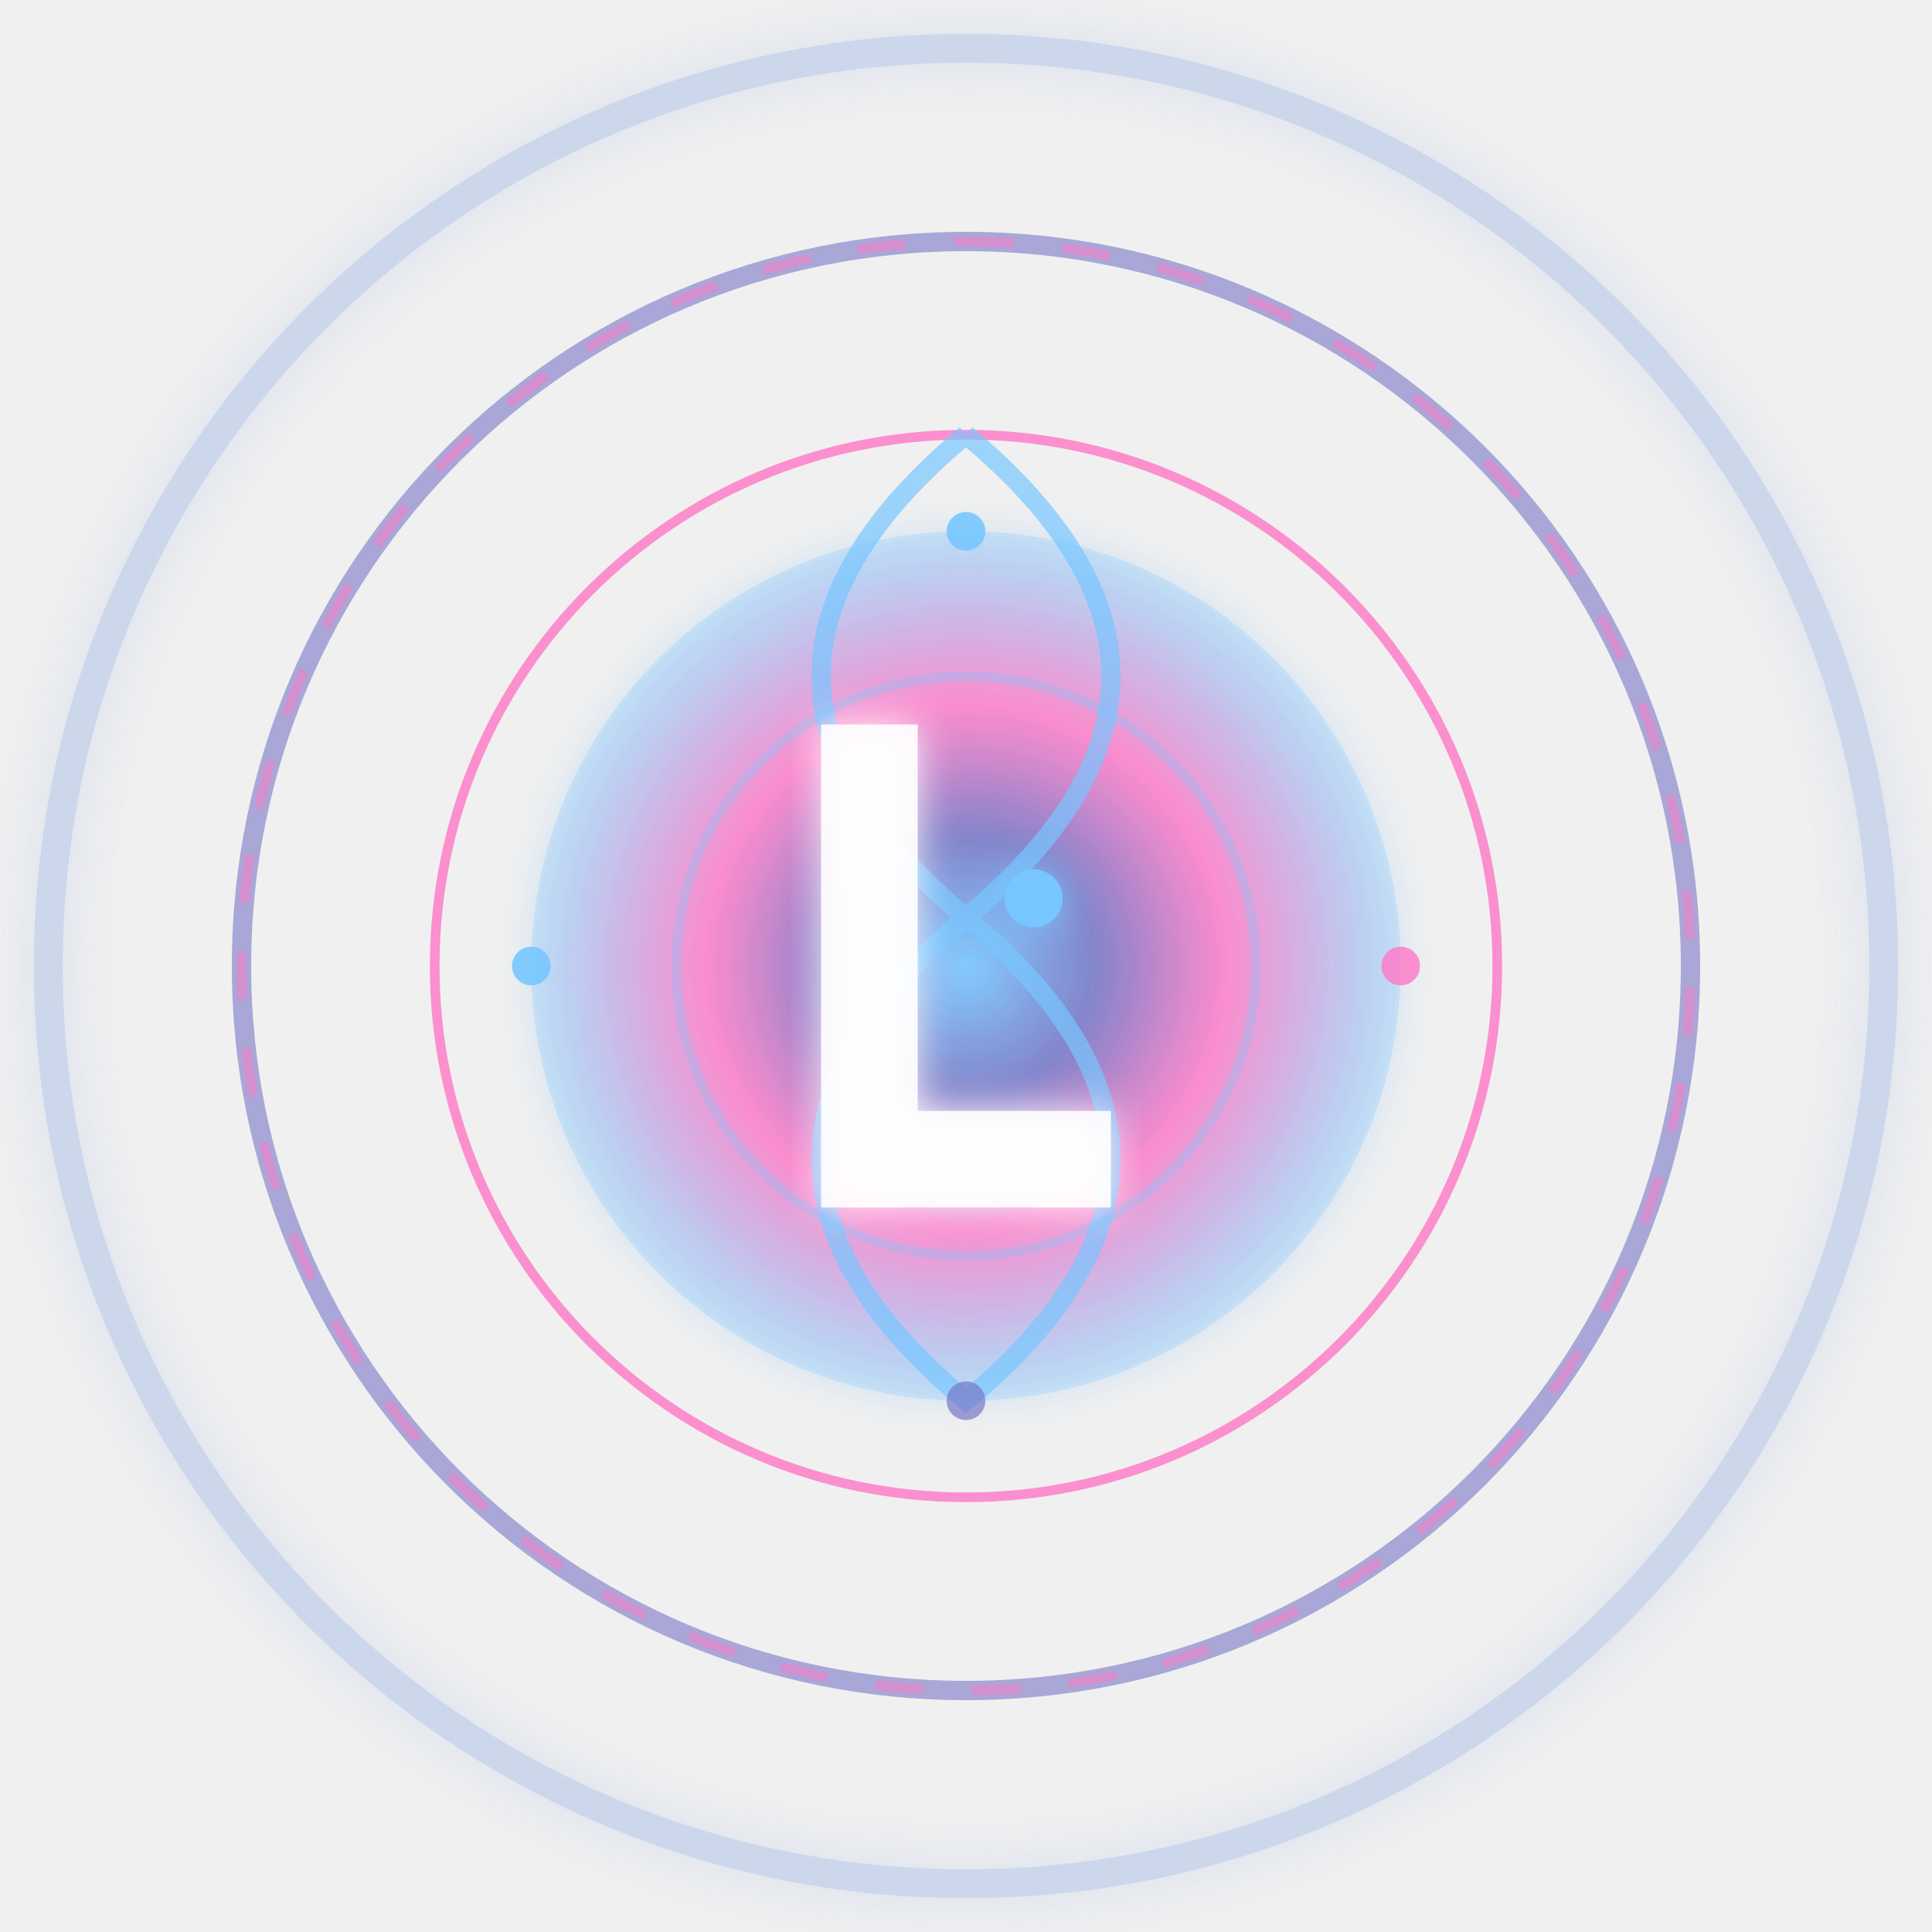
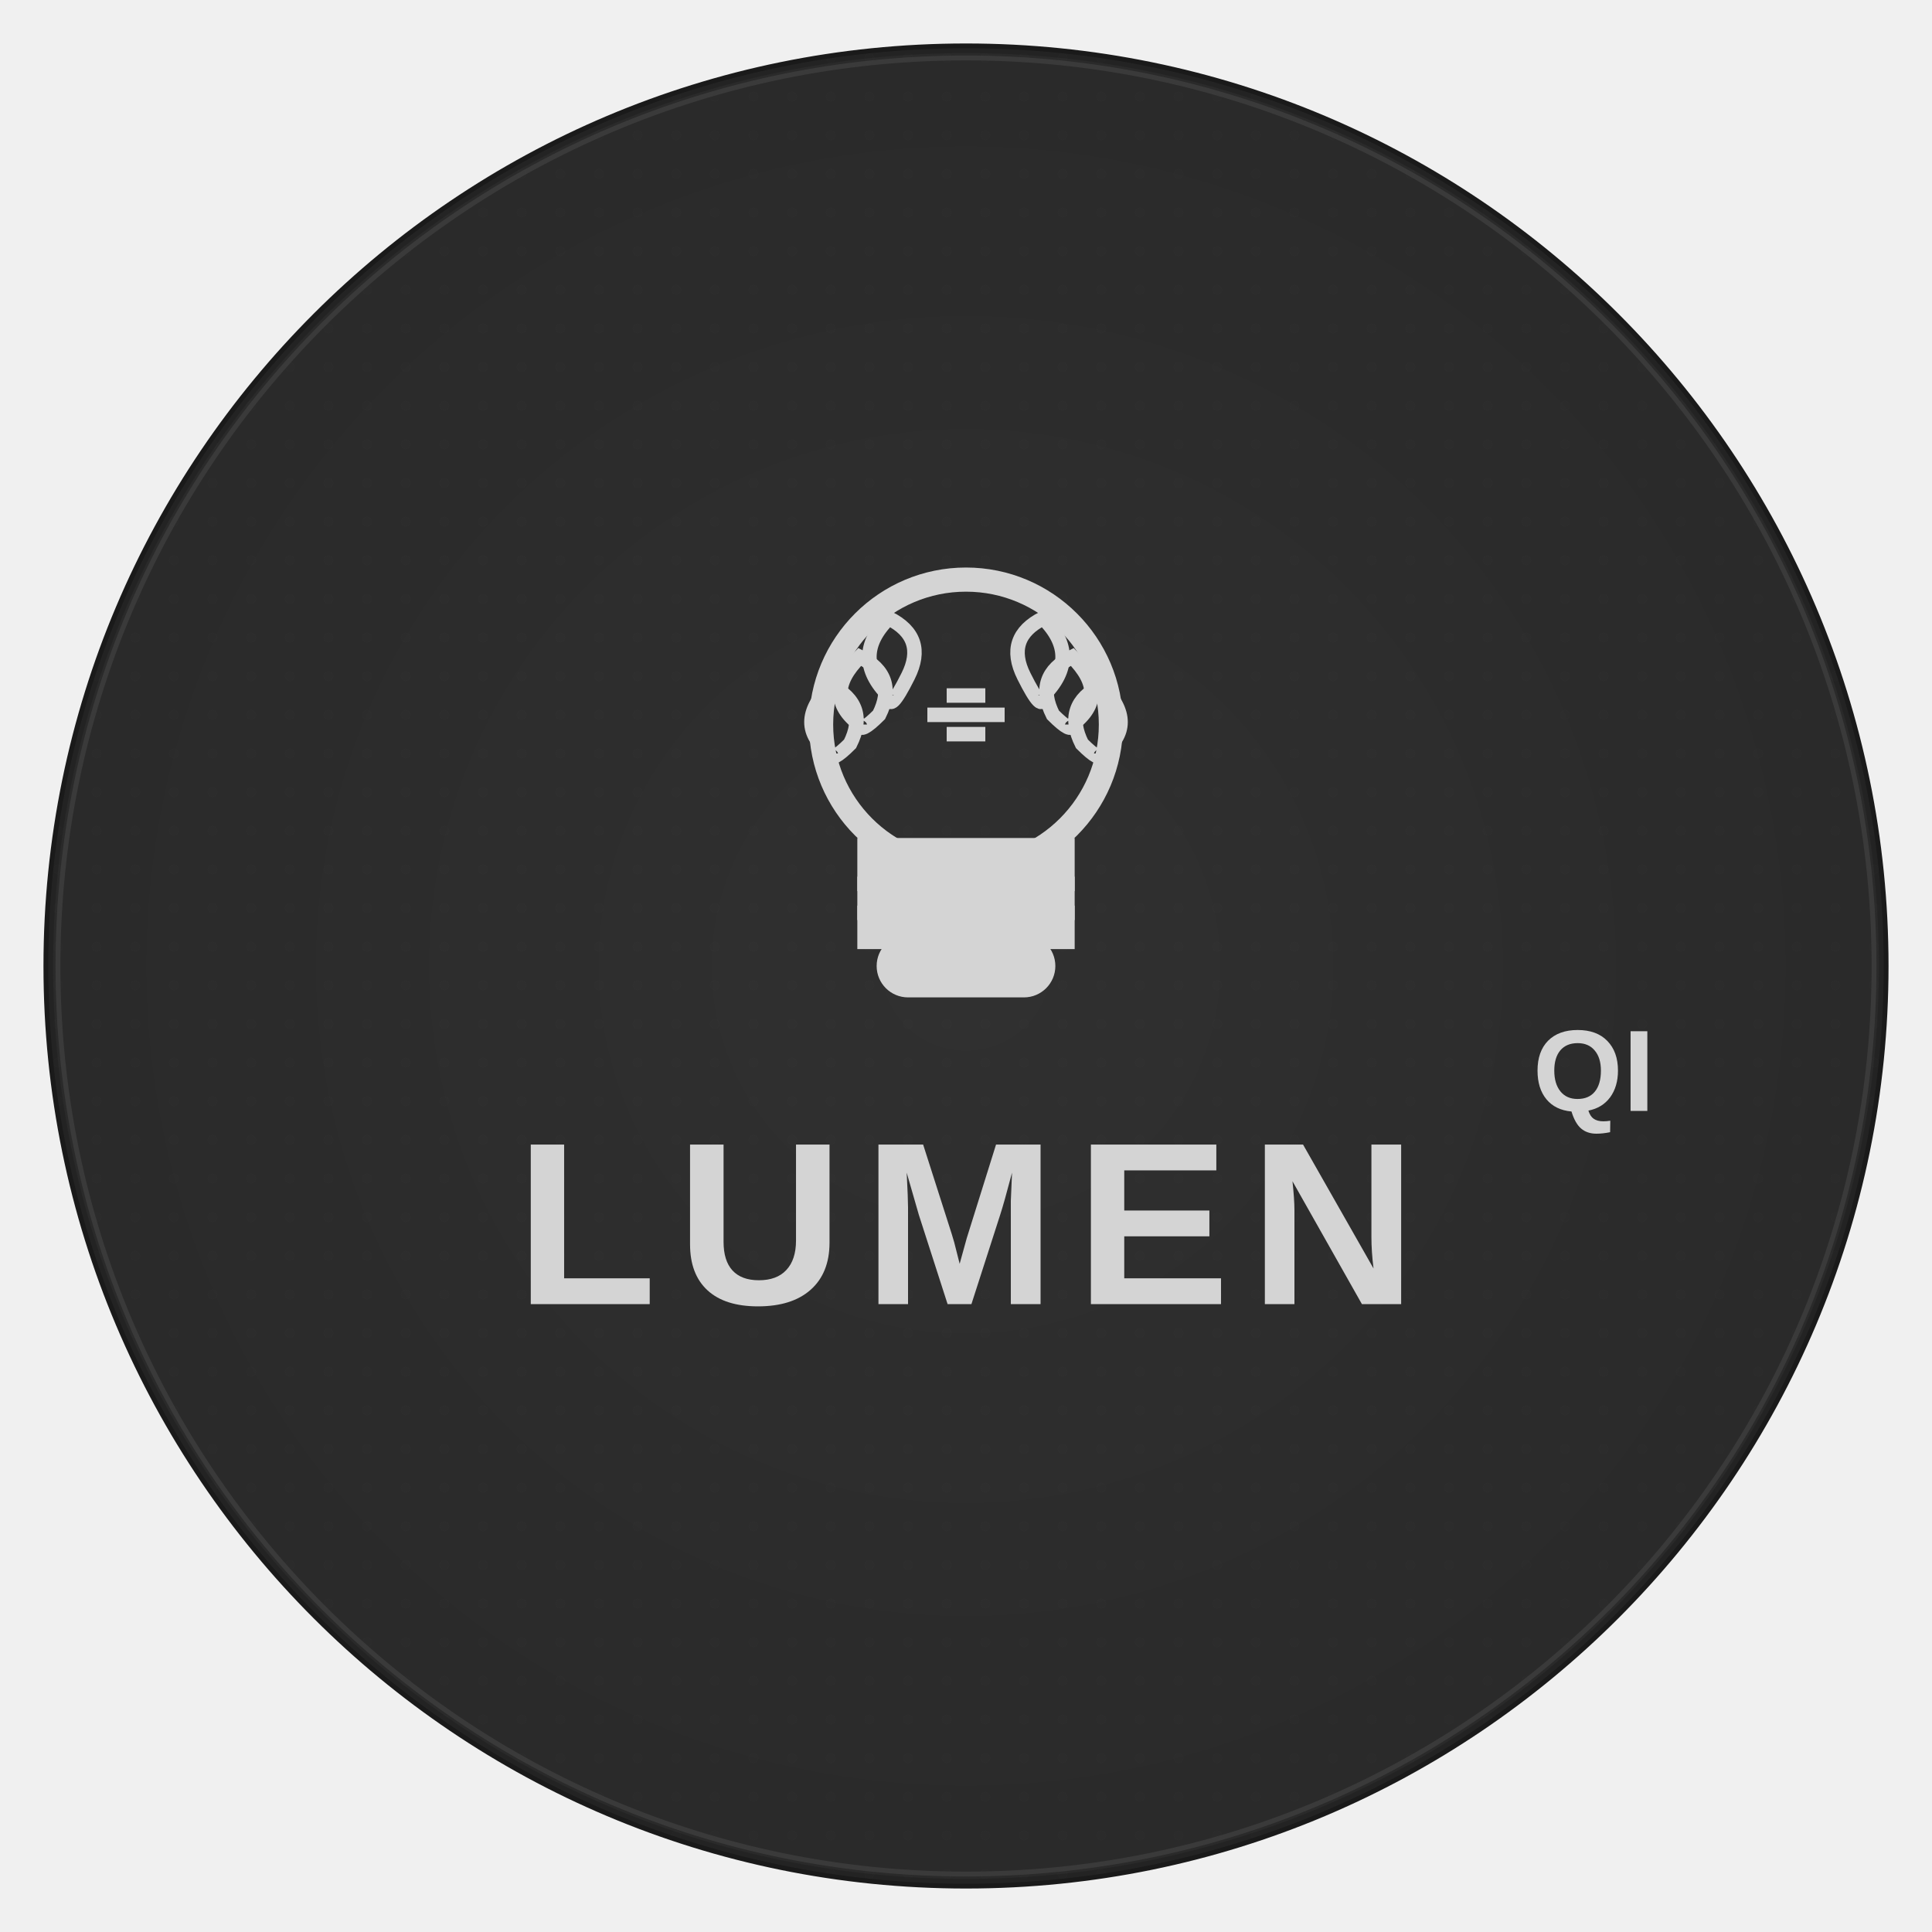
<svg xmlns="http://www.w3.org/2000/svg" width="200" height="200" viewBox="0 0 200 200">
  <defs>
-     <radialGradient id="cosmicCore" cx="50%" cy="50%" r="50%">
-       <stop offset="0%" style="stop-color:#77c6ff;stop-opacity:1" />
-       <stop offset="30%" style="stop-color:#7877c6;stop-opacity:0.9" />
-       <stop offset="60%" style="stop-color:#ff77c6;stop-opacity:0.7" />
-       <stop offset="100%" style="stop-color:#77c6ff;stop-opacity:0.3" />
+     <radialGradient id="darkBg" cx="50%" cy="50%" r="50%">
+       <stop offset="0%" style="stop-color:#3a3a3a;stop-opacity:1" />
+       <stop offset="100%" style="stop-color:#2a2a2a;stop-opacity:1" />
    </radialGradient>
-     <radialGradient id="outerRing" cx="50%" cy="50%" r="70%">
-       <stop offset="0%" style="stop-color:#ff77c6;stop-opacity:0.1" />
-       <stop offset="50%" style="stop-color:#7877c6;stop-opacity:0.5" />
-       <stop offset="100%" style="stop-color:#77c6ff;stop-opacity:0.8" />
-     </radialGradient>
-     <filter id="cosmicGlow">
-       <feGaussianBlur stdDeviation="3" result="coloredBlur" />
-       <feMerge>
-         <feMergeNode in="coloredBlur" />
-         <feMergeNode in="SourceGraphic" />
-       </feMerge>
-     </filter>
-     <filter id="innerGlow">
-       <feGaussianBlur stdDeviation="2" result="coloredBlur" />
-       <feMerge>
-         <feMergeNode in="coloredBlur" />
-         <feMergeNode in="SourceGraphic" />
-       </feMerge>
-     </filter>
+     <pattern id="texture" x="0" y="0" width="4" height="4" patternUnits="userSpaceOnUse">
+       <rect x="0" y="0" width="4" height="4" fill="#2a2a2a" />
+       <circle cx="2" cy="2" r="0.5" fill="#333333" opacity="0.3" />
+     </pattern>
  </defs>
-   <circle cx="100" cy="100" r="95" fill="none" stroke="url(#outerRing)" stroke-width="3" opacity="0.4" filter="url(#cosmicGlow)" />
-   <circle cx="100" cy="100" r="75" fill="none" stroke="#7877c6" stroke-width="2" opacity="0.6" />
-   <circle cx="100" cy="100" r="55" fill="none" stroke="#ff77c6" stroke-width="1" opacity="0.8" />
-   <circle cx="100" cy="100" r="45" fill="url(#cosmicCore)" opacity="0.9" filter="url(#innerGlow)" />
-   <path d="M 100 45 Q 130 70 100 95 Q 70 120 100 145 Q 130 120 100 95 Q 70 70 100 45" fill="none" stroke="#77c6ff" stroke-width="2" opacity="0.7" />
-   <path d="M 100 25 A 75 75 0 0 1 175 100 A 75 75 0 0 1 100 175 A 75 75 0 0 1 25 100 A 75 75 0 0 1 100 25" fill="none" stroke="#ff77c6" stroke-width="1" opacity="0.5" stroke-dasharray="5,5" />
-   <circle cx="100" cy="55" r="2" fill="#77c6ff" opacity="0.9">
-     <animate attributeName="opacity" values="0.9;0.3;0.9" dur="2s" repeatCount="indefinite" />
-   </circle>
-   <circle cx="145" cy="100" r="2" fill="#ff77c6" opacity="0.8">
-     <animate attributeName="opacity" values="0.8;0.4;0.8" dur="2.5s" repeatCount="indefinite" />
-   </circle>
-   <circle cx="100" cy="145" r="2" fill="#7877c6" opacity="0.7">
-     <animate attributeName="opacity" values="0.7;0.2;0.7" dur="3s" repeatCount="indefinite" />
-   </circle>
-   <circle cx="55" cy="100" r="2" fill="#77c6ff" opacity="0.9">
-     <animate attributeName="opacity" values="0.9;0.3;0.9" dur="1.8s" repeatCount="indefinite" />
-   </circle>
-   <g filter="url(#innerGlow)">
-     <path d="M 85 75 L 85 125 L 115 125 L 115 115 L 95 115 L 95 75 Z" fill="white" opacity="0.9" />
-     <circle cx="107" cy="93" r="3" fill="#77c6ff" opacity="1" />
+   <circle cx="100" cy="100" r="95" fill="url(#darkBg)" stroke="#1a1a1a" stroke-width="1" />
+   <circle cx="100" cy="100" r="95" fill="url(#texture)" opacity="0.6" />
+   <g stroke="#d4d4d4" stroke-width="2.5" fill="none">
+     <circle cx="100" cy="75" r="15" />
+     <rect x="90" y="88" width="20" height="3" fill="#d4d4d4" />
+     <rect x="90" y="92" width="20" height="2" fill="#d4d4d4" />
+     <rect x="90" y="95" width="20" height="2" fill="#d4d4d4" />
+     <rect x="92" y="98" width="16" height="4" fill="#d4d4d4" rx="2" />
  </g>
-   <circle cx="100" cy="100" r="30" fill="none" stroke="#77c6ff" stroke-width="1" opacity="0.3">
-     <animate attributeName="r" values="30;60;30" dur="4s" repeatCount="indefinite" />
-     <animate attributeName="opacity" values="0.3;0.1;0.3" dur="4s" repeatCount="indefinite" />
-   </circle>
+   <g stroke="#d4d4d4" stroke-width="1.5" fill="none">
+     <path d="M 92 72 Q 88 68 92 64 Q 96 66 94 70 Q 92 74 92 72" />
+     <path d="M 89 75 Q 85 72 89 68 Q 93 70 91 74 Q 89 76 89 75" />
+     <path d="M 86 78 Q 82 75 86 71 Q 90 73 88 77 Q 86 79 86 78" />
+     <path d="M 108 72 Q 112 68 108 64 Q 104 66 106 70 Q 108 74 108 72" />
+     <path d="M 111 75 Q 115 72 111 68 Q 107 70 109 74 Q 111 76 111 75" />
+     <path d="M 114 78 Q 118 75 114 71 Q 110 73 112 77 Q 114 79 114 78" />
+     <path d="M 96 74 L 104 74" />
+     <path d="M 98 72 L 102 72" />
+     <path d="M 98 76 L 102 76" />
+   </g>
+   <text x="100" y="135" text-anchor="middle" fill="#d4d4d4" font-family="Arial, sans-serif" font-size="24" font-weight="bold" letter-spacing="2">LUMEN</text>
+   <text x="165" y="115" text-anchor="middle" fill="#d4d4d4" font-family="Arial, sans-serif" font-size="12" font-weight="bold">QI</text>
+   <circle cx="100" cy="100" r="94" fill="none" stroke="#4a4a4a" stroke-width="0.5" opacity="0.5" />
</svg>
